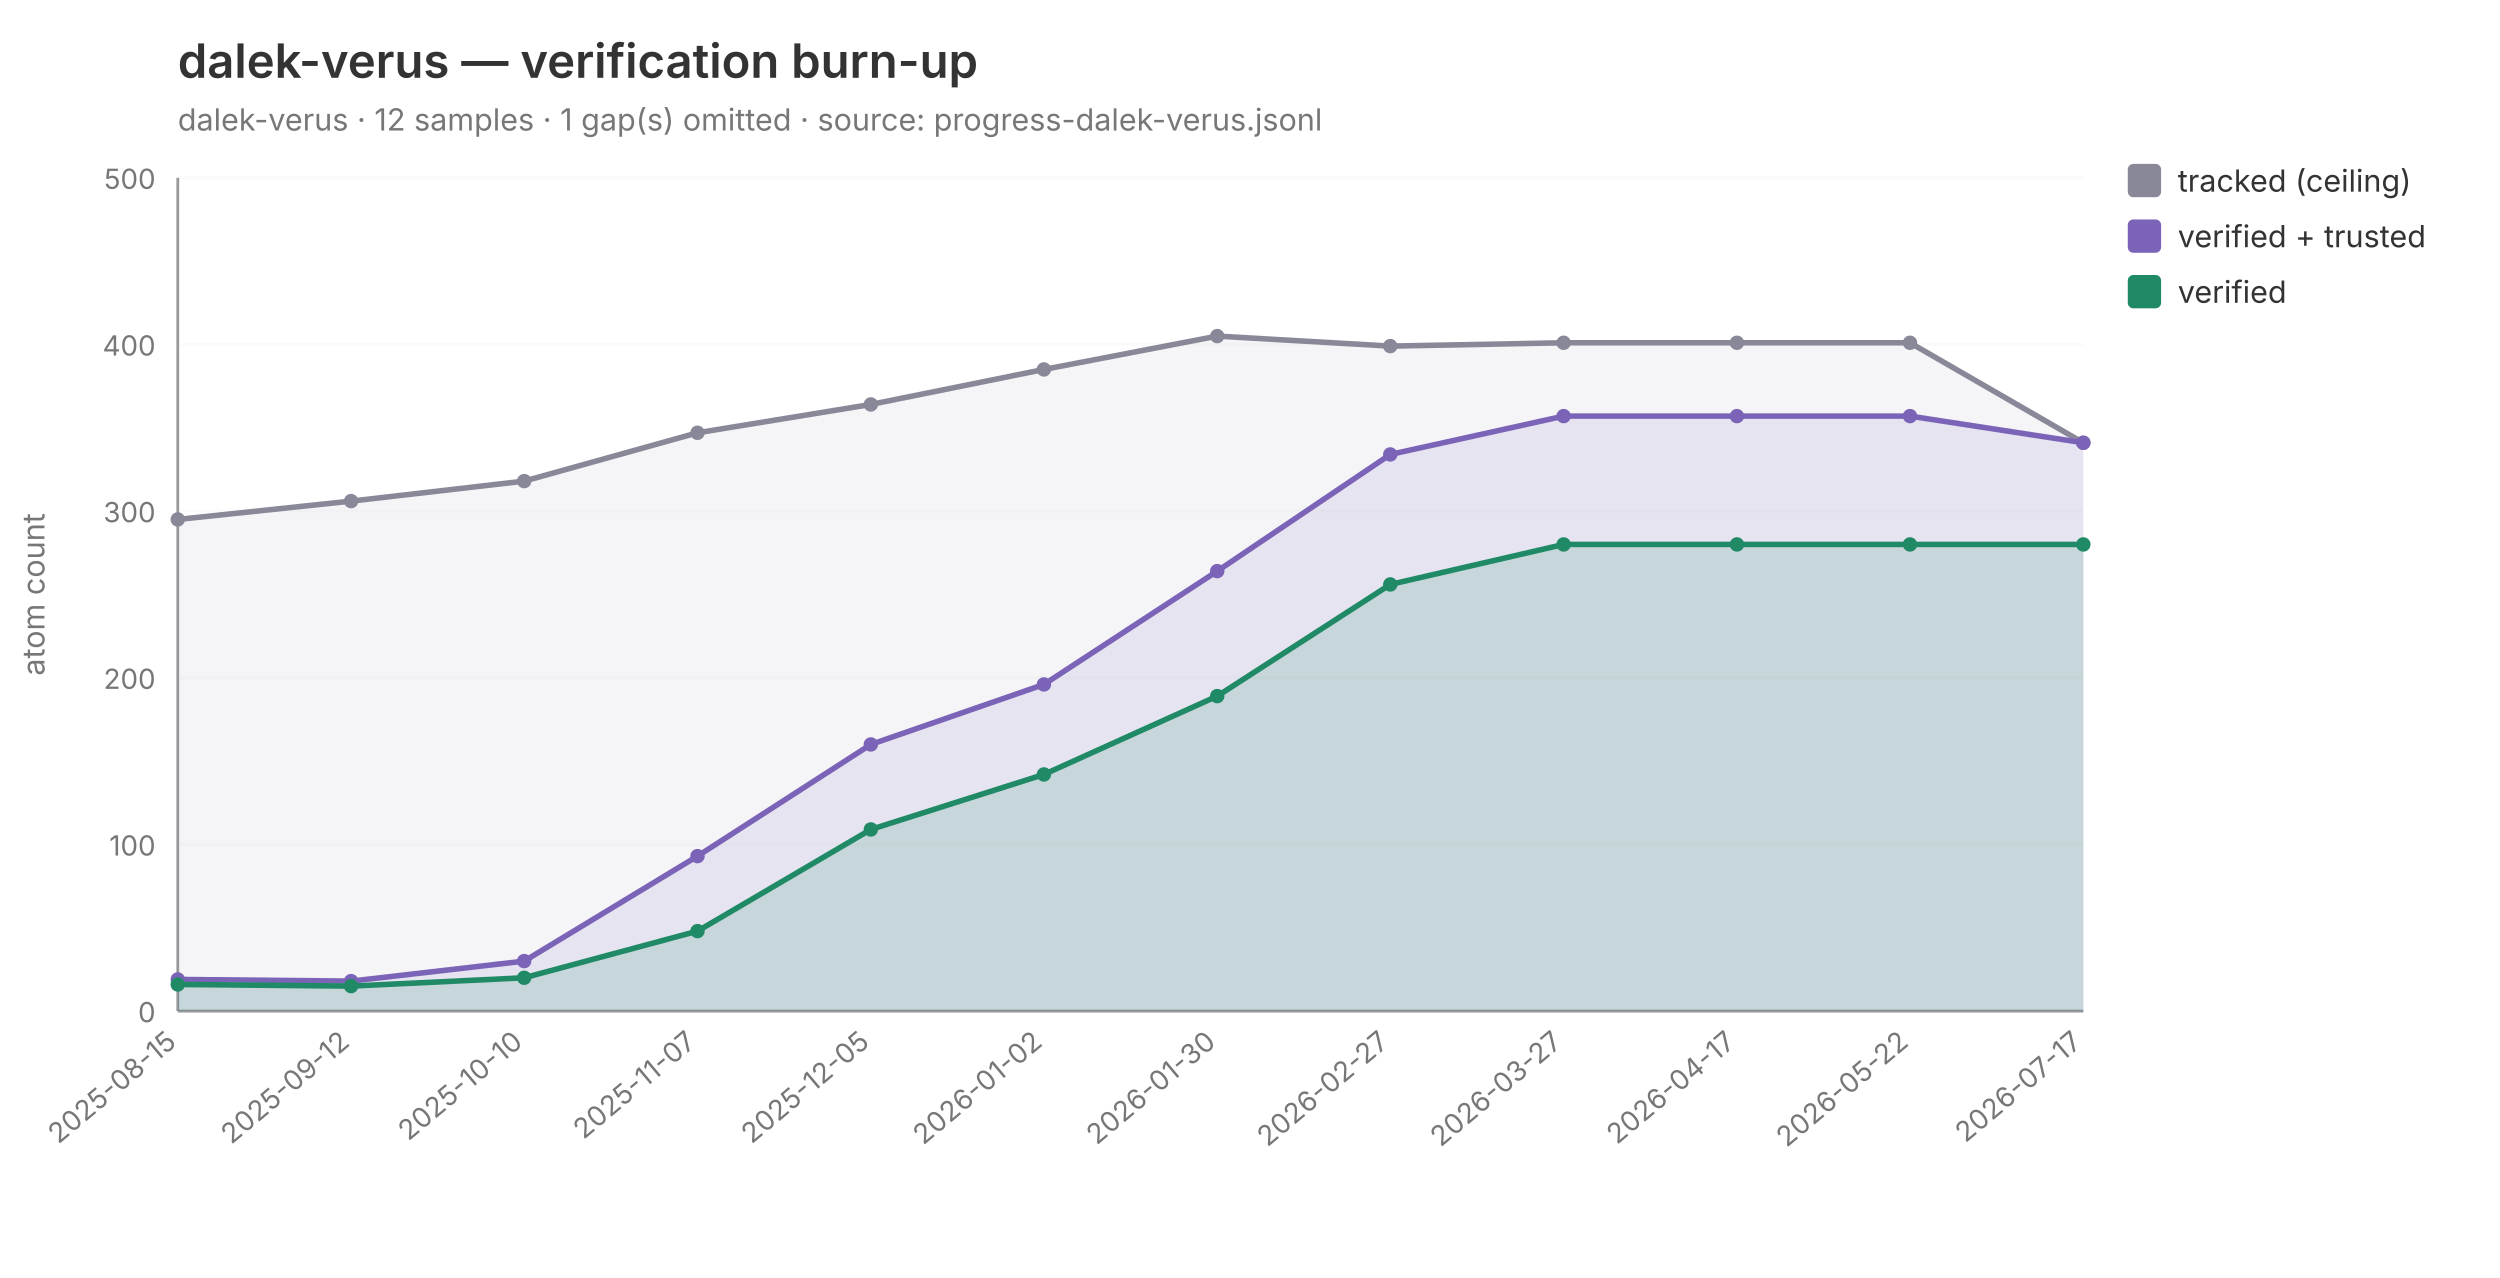
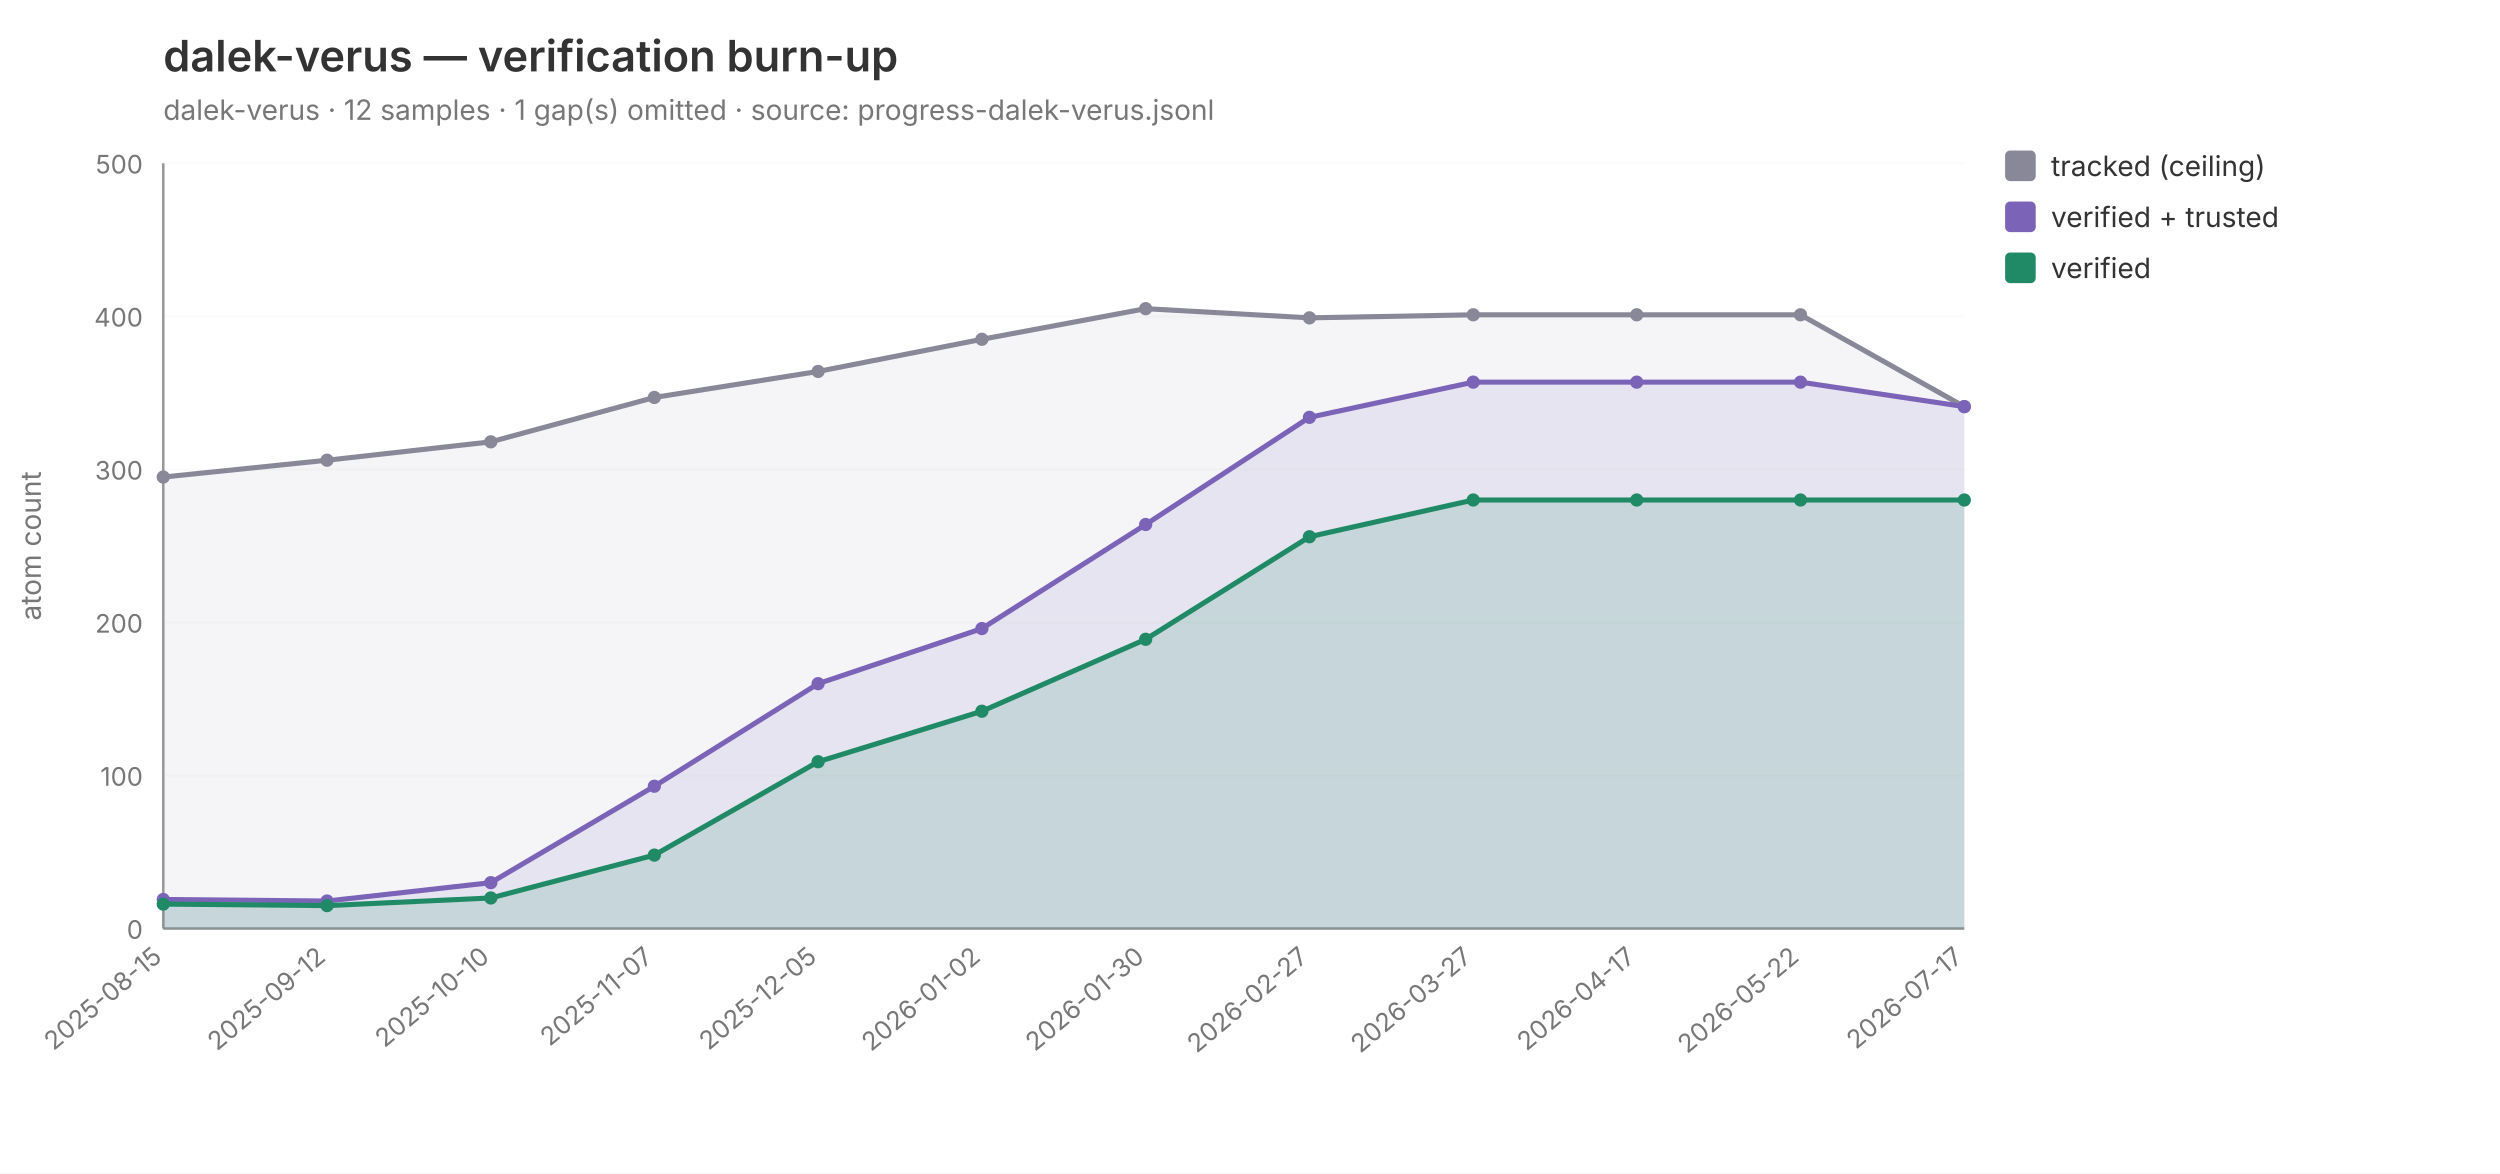
- <svg xmlns="http://www.w3.org/2000/svg" width="900" height="460" viewBox="0 0 900 460" font-family="system-ui, -apple-system, Segoe UI, sans-serif">
-   <rect width="900" height="460" fill="#FFFFFF" />
+ <svg xmlns="http://www.w3.org/2000/svg" width="980" height="460" viewBox="0 0 980 460" font-family="system-ui, -apple-system, Segoe UI, sans-serif">
+   <rect width="980" height="460" fill="#FFFFFF" />
  <text x="64" y="28" font-size="17" font-weight="600" fill="#333333">dalek-verus — verification burn-up</text>
  <text x="64" y="47" font-size="11" fill="#777777">dalek-verus · 12 samples · 1 gap(s) omitted · source: progress-dalek-verus.jsonl</text>
-   <line x1="64" y1="364.0" x2="750" y2="364.0" stroke="#E4E4E422" />
+   <line x1="64" y1="364.0" x2="770" y2="364.0" stroke="#E4E4E422" />
  <text x="56" y="368.0" font-size="10" text-anchor="end" fill="#777777">0</text>
-   <line x1="64" y1="304.0" x2="750" y2="304.0" stroke="#E4E4E422" />
+   <line x1="64" y1="304.0" x2="770" y2="304.0" stroke="#E4E4E422" />
  <text x="56" y="308.0" font-size="10" text-anchor="end" fill="#777777">100</text>
-   <line x1="64" y1="244.0" x2="750" y2="244.0" stroke="#E4E4E422" />
+   <line x1="64" y1="244.0" x2="770" y2="244.0" stroke="#E4E4E422" />
  <text x="56" y="248.0" font-size="10" text-anchor="end" fill="#777777">200</text>
-   <line x1="64" y1="184.0" x2="750" y2="184.0" stroke="#E4E4E422" />
+   <line x1="64" y1="184.0" x2="770" y2="184.0" stroke="#E4E4E422" />
  <text x="56" y="188.0" font-size="10" text-anchor="end" fill="#777777">300</text>
-   <line x1="64" y1="124.0" x2="750" y2="124.0" stroke="#E4E4E422" />
+   <line x1="64" y1="124.0" x2="770" y2="124.0" stroke="#E4E4E422" />
  <text x="56" y="128.0" font-size="10" text-anchor="end" fill="#777777">400</text>
-   <line x1="64" y1="64.0" x2="750" y2="64.0" stroke="#E4E4E422" />
+   <line x1="64" y1="64.0" x2="770" y2="64.0" stroke="#E4E4E422" />
  <text x="56" y="68.0" font-size="10" text-anchor="end" fill="#777777">500</text>
  <line x1="64" y1="64" x2="64" y2="364" stroke="#999999" />
-   <line x1="64" y1="364" x2="750" y2="364" stroke="#999999" />
+   <line x1="64" y1="364" x2="770" y2="364" stroke="#999999" />
  <text x="16" y="214.0" font-size="11" fill="#777777" text-anchor="middle" transform="rotate(-90 16 214.0)">atom count</text>
  <text x="64.0" y="376.0" font-size="10" fill="#777777" text-anchor="end" transform="rotate(-40 64.0 376.0)">2025-08-15</text>
-   <text x="126.4" y="376.0" font-size="10" fill="#777777" text-anchor="end" transform="rotate(-40 126.4 376.0)">2025-09-12</text>
-   <text x="188.7" y="376.0" font-size="10" fill="#777777" text-anchor="end" transform="rotate(-40 188.7 376.0)">2025-10-10</text>
-   <text x="251.1" y="376.0" font-size="10" fill="#777777" text-anchor="end" transform="rotate(-40 251.1 376.0)">2025-11-07</text>
-   <text x="313.5" y="376.0" font-size="10" fill="#777777" text-anchor="end" transform="rotate(-40 313.5 376.0)">2025-12-05</text>
-   <text x="375.8" y="376.0" font-size="10" fill="#777777" text-anchor="end" transform="rotate(-40 375.8 376.0)">2026-01-02</text>
-   <text x="438.2" y="376.0" font-size="10" fill="#777777" text-anchor="end" transform="rotate(-40 438.2 376.0)">2026-01-30</text>
-   <text x="500.5" y="376.0" font-size="10" fill="#777777" text-anchor="end" transform="rotate(-40 500.5 376.0)">2026-02-27</text>
-   <text x="562.9" y="376.0" font-size="10" fill="#777777" text-anchor="end" transform="rotate(-40 562.9 376.0)">2026-03-27</text>
-   <text x="625.3" y="376.0" font-size="10" fill="#777777" text-anchor="end" transform="rotate(-40 625.3 376.0)">2026-04-17</text>
-   <text x="687.6" y="376.0" font-size="10" fill="#777777" text-anchor="end" transform="rotate(-40 687.6 376.0)">2026-05-22</text>
-   <text x="750.0" y="376.0" font-size="10" fill="#777777" text-anchor="end" transform="rotate(-40 750.0 376.0)">2026-07-17</text>
-   <polygon points="64.0,187.0 126.4,180.4 188.7,173.2 251.1,155.8 313.5,145.6 375.8,133.0 438.2,121.0 500.5,124.6 562.9,123.4 625.3,123.4 687.6,123.4 750.0,159.4 750.0,364.0 64.0,364.0" fill="#888899" fill-opacity="0.08" stroke="none" />
-   <polygon points="64.0,352.6 126.4,353.2 188.7,346.0 251.1,308.2 313.5,268.0 375.8,246.4 438.2,205.6 500.5,163.6 562.9,149.8 625.3,149.8 687.6,149.8 750.0,159.4 750.0,364.0 64.0,364.0" fill="#7B64B8" fill-opacity="0.12" stroke="none" />
-   <polygon points="64.0,354.4 126.4,355.0 188.7,352.0 251.1,335.2 313.5,298.6 375.8,278.8 438.2,250.6 500.5,210.4 562.9,196.0 625.3,196.0 687.6,196.0 750.0,196.0 750.0,364.0 64.0,364.0" fill="#1F8A65" fill-opacity="0.16" stroke="none" />
-   <polyline points="64.0,187.0 126.4,180.4 188.7,173.2 251.1,155.8 313.5,145.6 375.8,133.0 438.2,121.0 500.5,124.6 562.9,123.4 625.3,123.4 687.6,123.4 750.0,159.4" fill="none" stroke="#888899" stroke-width="2.0" stroke-linejoin="round" />
+   <text x="128.2" y="376.0" font-size="10" fill="#777777" text-anchor="end" transform="rotate(-40 128.2 376.0)">2025-09-12</text>
+   <text x="192.4" y="376.0" font-size="10" fill="#777777" text-anchor="end" transform="rotate(-40 192.4 376.0)">2025-10-10</text>
+   <text x="256.5" y="376.0" font-size="10" fill="#777777" text-anchor="end" transform="rotate(-40 256.5 376.0)">2025-11-07</text>
+   <text x="320.7" y="376.0" font-size="10" fill="#777777" text-anchor="end" transform="rotate(-40 320.7 376.0)">2025-12-05</text>
+   <text x="384.9" y="376.0" font-size="10" fill="#777777" text-anchor="end" transform="rotate(-40 384.9 376.0)">2026-01-02</text>
+   <text x="449.1" y="376.0" font-size="10" fill="#777777" text-anchor="end" transform="rotate(-40 449.1 376.0)">2026-01-30</text>
+   <text x="513.3" y="376.0" font-size="10" fill="#777777" text-anchor="end" transform="rotate(-40 513.3 376.0)">2026-02-27</text>
+   <text x="577.5" y="376.0" font-size="10" fill="#777777" text-anchor="end" transform="rotate(-40 577.5 376.0)">2026-03-27</text>
+   <text x="641.6" y="376.0" font-size="10" fill="#777777" text-anchor="end" transform="rotate(-40 641.6 376.0)">2026-04-17</text>
+   <text x="705.8" y="376.0" font-size="10" fill="#777777" text-anchor="end" transform="rotate(-40 705.8 376.0)">2026-05-22</text>
+   <text x="770.0" y="376.0" font-size="10" fill="#777777" text-anchor="end" transform="rotate(-40 770.0 376.0)">2026-07-17</text>
+   <polygon points="64.0,187.0 128.2,180.4 192.4,173.2 256.5,155.8 320.7,145.6 384.9,133.0 449.1,121.0 513.3,124.6 577.5,123.4 641.6,123.4 705.8,123.4 770.0,159.4 770.0,364.0 64.0,364.0" fill="#888899" fill-opacity="0.08" stroke="none" />
+   <polygon points="64.0,352.6 128.2,353.2 192.4,346.0 256.5,308.2 320.7,268.0 384.9,246.4 449.1,205.6 513.3,163.6 577.5,149.8 641.6,149.8 705.8,149.8 770.0,159.4 770.0,364.0 64.0,364.0" fill="#7B64B8" fill-opacity="0.12" stroke="none" />
+   <polygon points="64.0,354.4 128.2,355.0 192.4,352.0 256.5,335.2 320.7,298.6 384.9,278.8 449.1,250.6 513.3,210.4 577.5,196.0 641.6,196.0 705.8,196.0 770.0,196.0 770.0,364.0 64.0,364.0" fill="#1F8A65" fill-opacity="0.16" stroke="none" />
+   <polyline points="64.0,187.0 128.2,180.4 192.4,173.2 256.5,155.8 320.7,145.6 384.9,133.0 449.1,121.0 513.3,124.6 577.5,123.4 641.6,123.4 705.8,123.4 770.0,159.4" fill="none" stroke="#888899" stroke-width="2.0" stroke-linejoin="round" />
  <circle cx="64.0" cy="187.0" r="2.6" fill="#888899" />
-   <circle cx="126.4" cy="180.4" r="2.6" fill="#888899" />
-   <circle cx="188.7" cy="173.2" r="2.6" fill="#888899" />
-   <circle cx="251.1" cy="155.8" r="2.6" fill="#888899" />
-   <circle cx="313.5" cy="145.6" r="2.6" fill="#888899" />
-   <circle cx="375.8" cy="133.0" r="2.6" fill="#888899" />
-   <circle cx="438.2" cy="121.0" r="2.6" fill="#888899" />
-   <circle cx="500.5" cy="124.6" r="2.6" fill="#888899" />
-   <circle cx="562.9" cy="123.4" r="2.6" fill="#888899" />
-   <circle cx="625.3" cy="123.4" r="2.6" fill="#888899" />
-   <circle cx="687.6" cy="123.4" r="2.6" fill="#888899" />
-   <circle cx="750.0" cy="159.4" r="2.6" fill="#888899" />
-   <polyline points="64.0,352.6 126.4,353.2 188.7,346.0 251.1,308.2 313.5,268.0 375.8,246.4 438.2,205.6 500.5,163.6 562.9,149.8 625.3,149.8 687.6,149.8 750.0,159.4" fill="none" stroke="#7B64B8" stroke-width="2.0" stroke-linejoin="round" />
+   <circle cx="128.2" cy="180.4" r="2.6" fill="#888899" />
+   <circle cx="192.4" cy="173.2" r="2.6" fill="#888899" />
+   <circle cx="256.5" cy="155.8" r="2.6" fill="#888899" />
+   <circle cx="320.7" cy="145.6" r="2.6" fill="#888899" />
+   <circle cx="384.9" cy="133.0" r="2.6" fill="#888899" />
+   <circle cx="449.1" cy="121.0" r="2.6" fill="#888899" />
+   <circle cx="513.3" cy="124.6" r="2.6" fill="#888899" />
+   <circle cx="577.5" cy="123.4" r="2.6" fill="#888899" />
+   <circle cx="641.6" cy="123.4" r="2.6" fill="#888899" />
+   <circle cx="705.8" cy="123.4" r="2.6" fill="#888899" />
+   <circle cx="770.0" cy="159.4" r="2.6" fill="#888899" />
+   <polyline points="64.0,352.6 128.2,353.2 192.4,346.0 256.5,308.2 320.7,268.0 384.9,246.4 449.1,205.6 513.3,163.6 577.5,149.8 641.6,149.8 705.8,149.8 770.0,159.4" fill="none" stroke="#7B64B8" stroke-width="2.0" stroke-linejoin="round" />
  <circle cx="64.0" cy="352.6" r="2.6" fill="#7B64B8" />
-   <circle cx="126.4" cy="353.2" r="2.6" fill="#7B64B8" />
-   <circle cx="188.7" cy="346.0" r="2.6" fill="#7B64B8" />
-   <circle cx="251.1" cy="308.2" r="2.6" fill="#7B64B8" />
-   <circle cx="313.5" cy="268.0" r="2.6" fill="#7B64B8" />
-   <circle cx="375.8" cy="246.4" r="2.6" fill="#7B64B8" />
-   <circle cx="438.2" cy="205.6" r="2.6" fill="#7B64B8" />
-   <circle cx="500.5" cy="163.6" r="2.6" fill="#7B64B8" />
-   <circle cx="562.9" cy="149.8" r="2.6" fill="#7B64B8" />
-   <circle cx="625.3" cy="149.8" r="2.6" fill="#7B64B8" />
-   <circle cx="687.6" cy="149.8" r="2.6" fill="#7B64B8" />
-   <circle cx="750.0" cy="159.4" r="2.6" fill="#7B64B8" />
-   <polyline points="64.0,354.4 126.4,355.0 188.7,352.0 251.1,335.2 313.5,298.6 375.8,278.8 438.2,250.6 500.5,210.4 562.9,196.0 625.3,196.0 687.6,196.0 750.0,196.0" fill="none" stroke="#1F8A65" stroke-width="2.0" stroke-linejoin="round" />
+   <circle cx="128.2" cy="353.2" r="2.6" fill="#7B64B8" />
+   <circle cx="192.4" cy="346.0" r="2.6" fill="#7B64B8" />
+   <circle cx="256.5" cy="308.2" r="2.6" fill="#7B64B8" />
+   <circle cx="320.7" cy="268.0" r="2.6" fill="#7B64B8" />
+   <circle cx="384.9" cy="246.4" r="2.6" fill="#7B64B8" />
+   <circle cx="449.1" cy="205.6" r="2.6" fill="#7B64B8" />
+   <circle cx="513.3" cy="163.6" r="2.6" fill="#7B64B8" />
+   <circle cx="577.5" cy="149.8" r="2.6" fill="#7B64B8" />
+   <circle cx="641.6" cy="149.8" r="2.6" fill="#7B64B8" />
+   <circle cx="705.8" cy="149.8" r="2.6" fill="#7B64B8" />
+   <circle cx="770.0" cy="159.4" r="2.6" fill="#7B64B8" />
+   <polyline points="64.0,354.4 128.2,355.0 192.4,352.0 256.5,335.2 320.7,298.6 384.9,278.8 449.1,250.6 513.3,210.4 577.5,196.0 641.6,196.0 705.8,196.0 770.0,196.0" fill="none" stroke="#1F8A65" stroke-width="2.0" stroke-linejoin="round" />
  <circle cx="64.0" cy="354.4" r="2.6" fill="#1F8A65" />
-   <circle cx="126.4" cy="355.0" r="2.6" fill="#1F8A65" />
-   <circle cx="188.7" cy="352.0" r="2.6" fill="#1F8A65" />
-   <circle cx="251.1" cy="335.2" r="2.6" fill="#1F8A65" />
-   <circle cx="313.5" cy="298.6" r="2.6" fill="#1F8A65" />
-   <circle cx="375.8" cy="278.8" r="2.6" fill="#1F8A65" />
-   <circle cx="438.2" cy="250.6" r="2.6" fill="#1F8A65" />
-   <circle cx="500.5" cy="210.4" r="2.6" fill="#1F8A65" />
-   <circle cx="562.9" cy="196.0" r="2.6" fill="#1F8A65" />
-   <circle cx="625.3" cy="196.0" r="2.6" fill="#1F8A65" />
-   <circle cx="687.6" cy="196.0" r="2.6" fill="#1F8A65" />
-   <circle cx="750.0" cy="196.0" r="2.6" fill="#1F8A65" />
-   <rect x="766" y="59" width="12" height="12" rx="2" fill="#888899" />
-   <text x="784" y="69" font-size="11" fill="#333333">tracked (ceiling)</text>
-   <rect x="766" y="79" width="12" height="12" rx="2" fill="#7B64B8" />
-   <text x="784" y="89" font-size="11" fill="#333333">verified + trusted</text>
-   <rect x="766" y="99" width="12" height="12" rx="2" fill="#1F8A65" />
-   <text x="784" y="109" font-size="11" fill="#333333">verified</text>
+   <circle cx="128.2" cy="355.0" r="2.6" fill="#1F8A65" />
+   <circle cx="192.4" cy="352.0" r="2.6" fill="#1F8A65" />
+   <circle cx="256.5" cy="335.2" r="2.6" fill="#1F8A65" />
+   <circle cx="320.7" cy="298.6" r="2.6" fill="#1F8A65" />
+   <circle cx="384.9" cy="278.8" r="2.6" fill="#1F8A65" />
+   <circle cx="449.1" cy="250.6" r="2.6" fill="#1F8A65" />
+   <circle cx="513.3" cy="210.4" r="2.6" fill="#1F8A65" />
+   <circle cx="577.5" cy="196.0" r="2.6" fill="#1F8A65" />
+   <circle cx="641.6" cy="196.0" r="2.6" fill="#1F8A65" />
+   <circle cx="705.8" cy="196.0" r="2.6" fill="#1F8A65" />
+   <circle cx="770.0" cy="196.0" r="2.6" fill="#1F8A65" />
+   <rect x="786" y="59" width="12" height="12" rx="2" fill="#888899" />
+   <text x="804" y="69" font-size="11" fill="#333333">tracked (ceiling)</text>
+   <rect x="786" y="79" width="12" height="12" rx="2" fill="#7B64B8" />
+   <text x="804" y="89" font-size="11" fill="#333333">verified + trusted</text>
+   <rect x="786" y="99" width="12" height="12" rx="2" fill="#1F8A65" />
+   <text x="804" y="109" font-size="11" fill="#333333">verified</text>
</svg>
